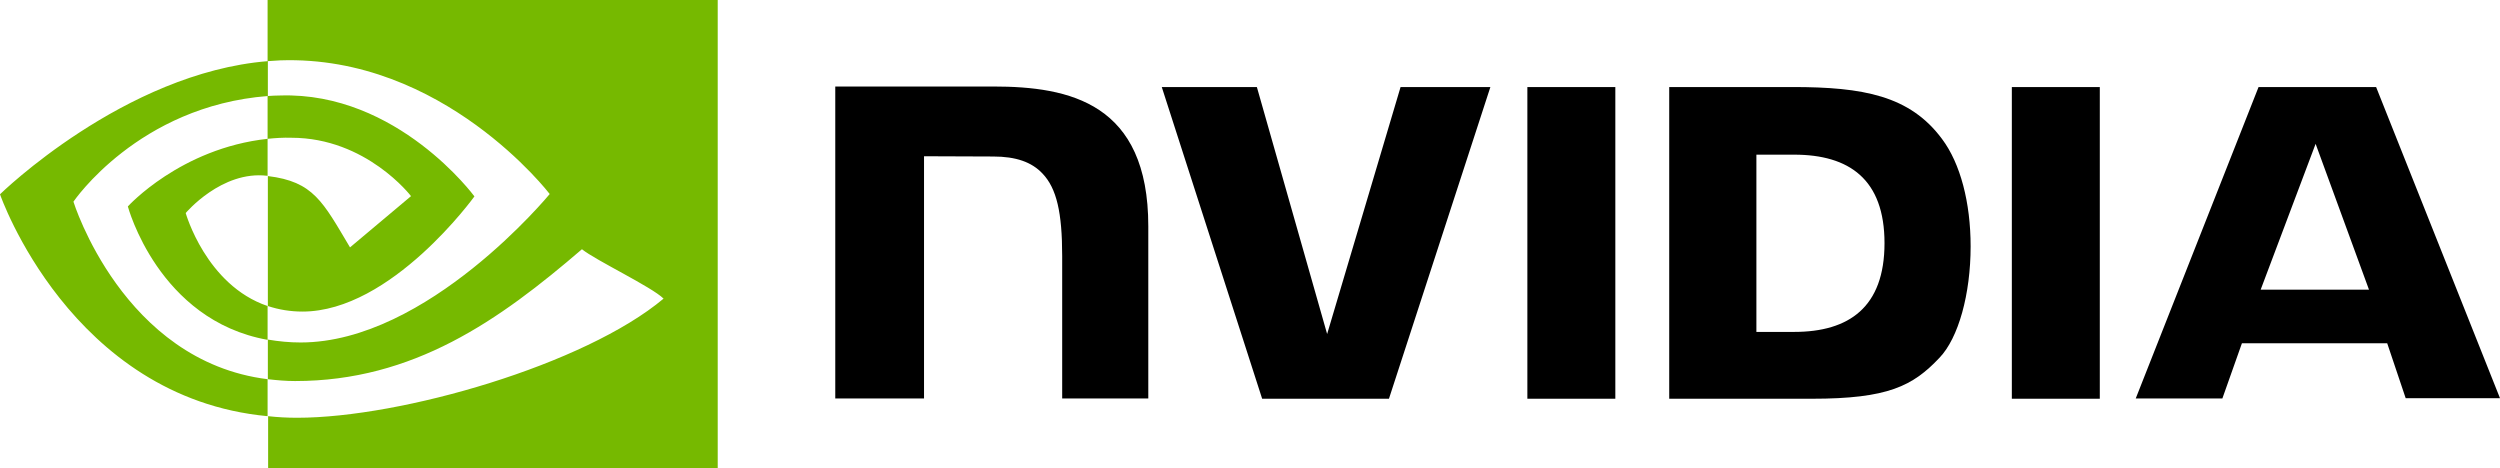
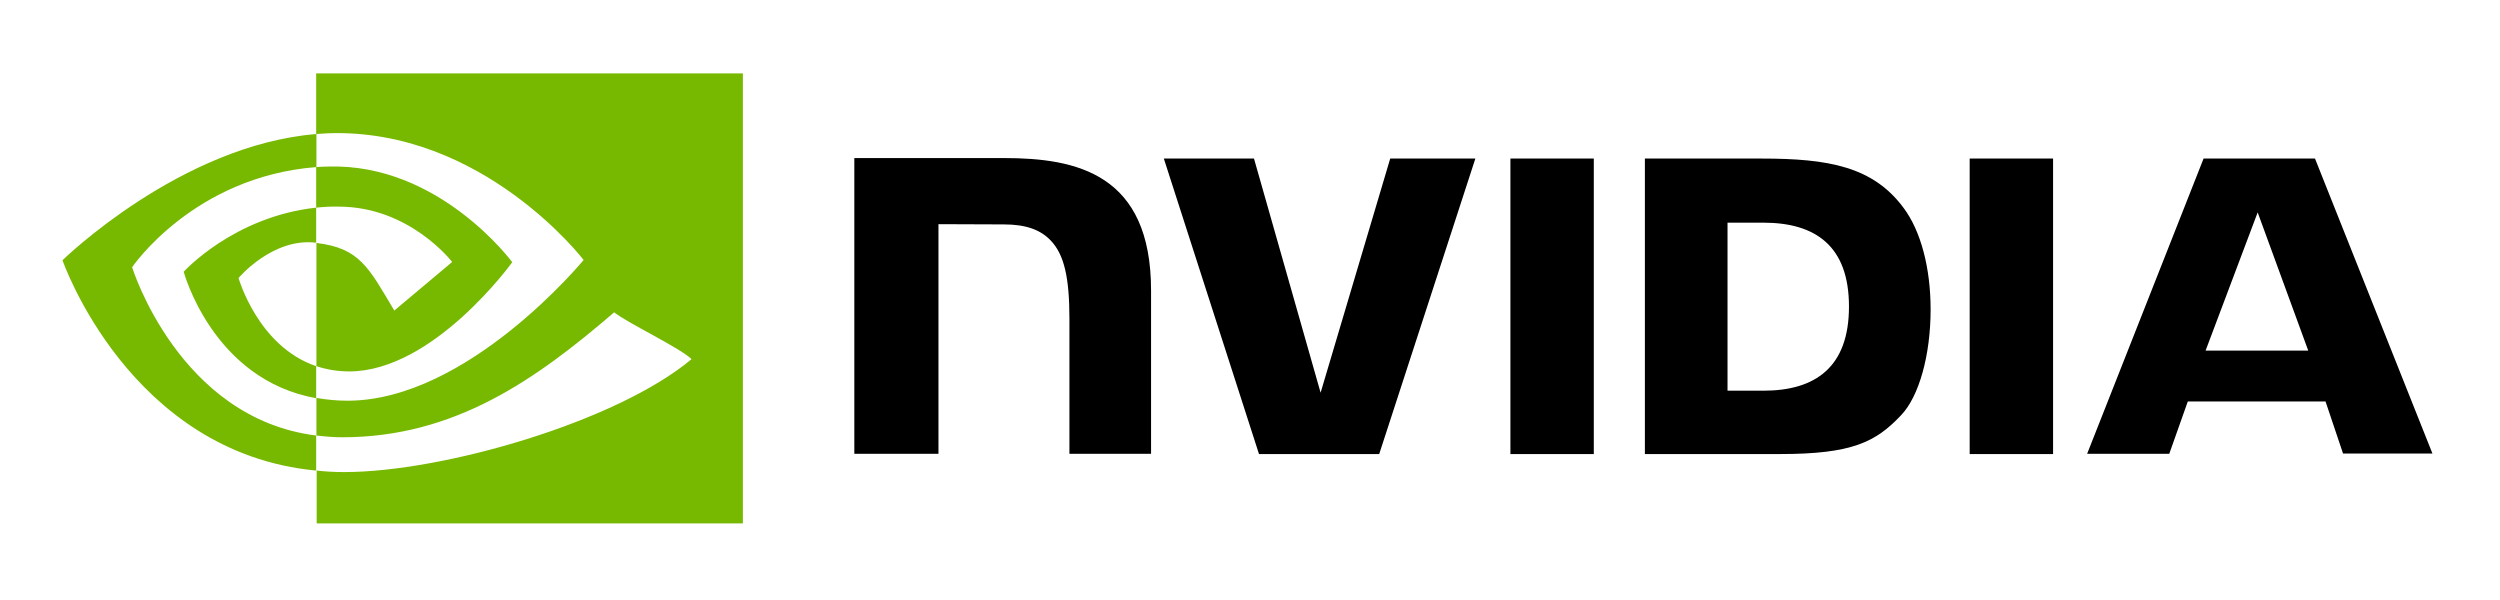
- <svg xmlns="http://www.w3.org/2000/svg" enable-background="new 0 0 974.7 179.7" height="136.717" viewBox="0 0 946.4 82.826" width="731.437">
-   <path d="m578.2-14.087v118h33.3v-118zm-262-.2v118.1h33.6v-91.7l26.2.1c8.6 0 14.6 2.1 18.7 6.5 5.3 5.6 7.4 14.7 7.4 31.2v53.9h32.6v-65.2c0-46.6-29.7-52.9-58.7-52.9zm315.7.2v118h54c28.8 0 38.2-4.8 48.3-15.5 7.2-7.5 11.8-24.1 11.8-42.2 0-16.6-3.9-31.4-10.8-40.6-12.2-16.5-30-19.7-56.6-19.7zm33 25.6h14.3c20.8 0 34.2 9.3 34.2 33.5s-13.4 33.6-34.2 33.6h-14.3zm-134.7-25.6-27.8 93.5-26.6-93.5h-36l38 118h48l38.4-118zm231.4 118h33.3v-118h-33.3zm93.4-118-46.5 117.9h32.8l7.4-20.9h55l7 20.8h35.7l-46.9-117.8zm21.6 21.5 20.2 55.2h-41z" />
-   <path d="m101.3 5.513v-16.2c1.6-.1 3.2-.2 4.8-.2 44.4-1.4 73.5 38.2 73.5 38.2s-31.4 43.6-65.1 43.6c-4.5 0-8.9-.7-13.1-2.1v-49.2c17.3 2.1 20.8 9.7 31.1 27l23.1-19.4s-16.9-22.1-45.3-22.1c-3-.1-6 .1-9 .4m0-53.6v24.2l4.8-.3c61.7-2.1 102 50.6 102 50.6s-46.2 56.2-94.3 56.2c-4.2 0-8.3-.4-12.4-1.1v15c3.4.4 6.9.7 10.3.7 44.8 0 77.2-22.9 108.6-49.9 5.2 4.2 26.5 14.3 30.9 18.7-29.8 25-99.3 45.1-138.7 45.1-3.8 0-7.4-.2-11-.6v21.1h170.2v-179.7zm0 116.9v12.8c-41.4-7.4-52.9-50.5-52.9-50.5s19.9-22 52.9-25.6v14h-.1c-17.3-2.1-30.9 14.1-30.9 14.1s7.7 27.3 31 35.2m-73.5-39.5s24.5-36.2 73.6-40v-13.2c-54.4 4.4-101.4 50.4-101.4 50.4s26.6 77 101.3 84v-14c-54.8-6.8-73.5-67.2-73.5-67.2z" fill="#76b900" />
+ <svg xmlns="http://www.w3.org/2000/svg" width="200" height="48" viewBox="0 0 200 48" fill="none">
+   <path d="M120.833 12.685V36.324H127.504V12.685H120.833ZM68.346 12.645V36.304H75.077V17.933L80.326 17.953C82.049 17.953 83.251 18.374 84.072 19.256C85.134 20.377 85.554 22.201 85.554 25.506V36.304H92.085V23.242C92.085 13.907 86.135 12.645 80.326 12.645H68.346ZM131.591 12.685V36.324H142.409C148.179 36.324 150.062 35.362 152.085 33.219C153.528 31.716 154.449 28.391 154.449 24.765C154.449 21.439 153.668 18.474 152.286 16.631C149.842 13.326 146.276 12.685 140.947 12.685H131.591ZM138.202 17.813H141.067C145.234 17.813 147.918 19.676 147.918 24.524C147.918 29.372 145.234 31.256 141.067 31.256H138.202V17.813ZM111.217 12.685L105.648 31.416L100.319 12.685H93.107L100.72 36.324H110.336L118.029 12.685H111.217ZM157.574 36.324H164.246V12.685H157.574V36.324ZM176.286 12.685L166.97 36.304H173.541L175.024 32.117H186.042L187.444 36.284H194.596L185.2 12.685H176.286ZM180.613 16.992L184.66 28.05H176.446L180.613 16.992Z" fill="black" />
+   <path d="M25.294 16.611V13.366C25.614 13.345 25.935 13.325 26.255 13.325C35.15 13.045 40.98 20.978 40.98 20.978C40.98 20.978 34.69 29.713 27.938 29.713C27.037 29.713 26.155 29.573 25.314 29.292V19.436C28.78 19.856 29.481 21.379 31.544 24.845L36.172 20.958C36.172 20.958 32.786 16.531 27.097 16.531C26.496 16.511 25.895 16.551 25.294 16.611ZM25.294 5.873V10.721L26.255 10.661C38.616 10.24 46.69 20.798 46.69 20.798C46.69 20.798 37.434 32.057 27.798 32.057C26.957 32.057 26.135 31.977 25.314 31.836V34.841C25.995 34.922 26.696 34.982 27.377 34.982C36.352 34.982 42.843 30.394 49.134 24.985C50.175 25.826 54.442 27.85 55.324 28.731C49.354 33.739 35.431 37.766 27.538 37.766C26.776 37.766 26.055 37.726 25.334 37.646V41.873H59.431V5.873H25.294ZM25.294 29.292V31.856C17 30.374 14.696 21.739 14.696 21.739C14.696 21.739 18.683 17.332 25.294 16.611V19.416H25.274C21.808 18.995 19.084 22.24 19.084 22.24C19.084 22.24 20.626 27.709 25.294 29.292ZM10.569 21.379C10.569 21.379 15.477 14.127 25.314 13.366V10.721C14.416 11.603 5 20.818 5 20.818C5 20.818 10.329 36.244 25.294 37.646V34.841C14.316 33.479 10.569 21.379 10.569 21.379Z" fill="#76B900" />
</svg>
